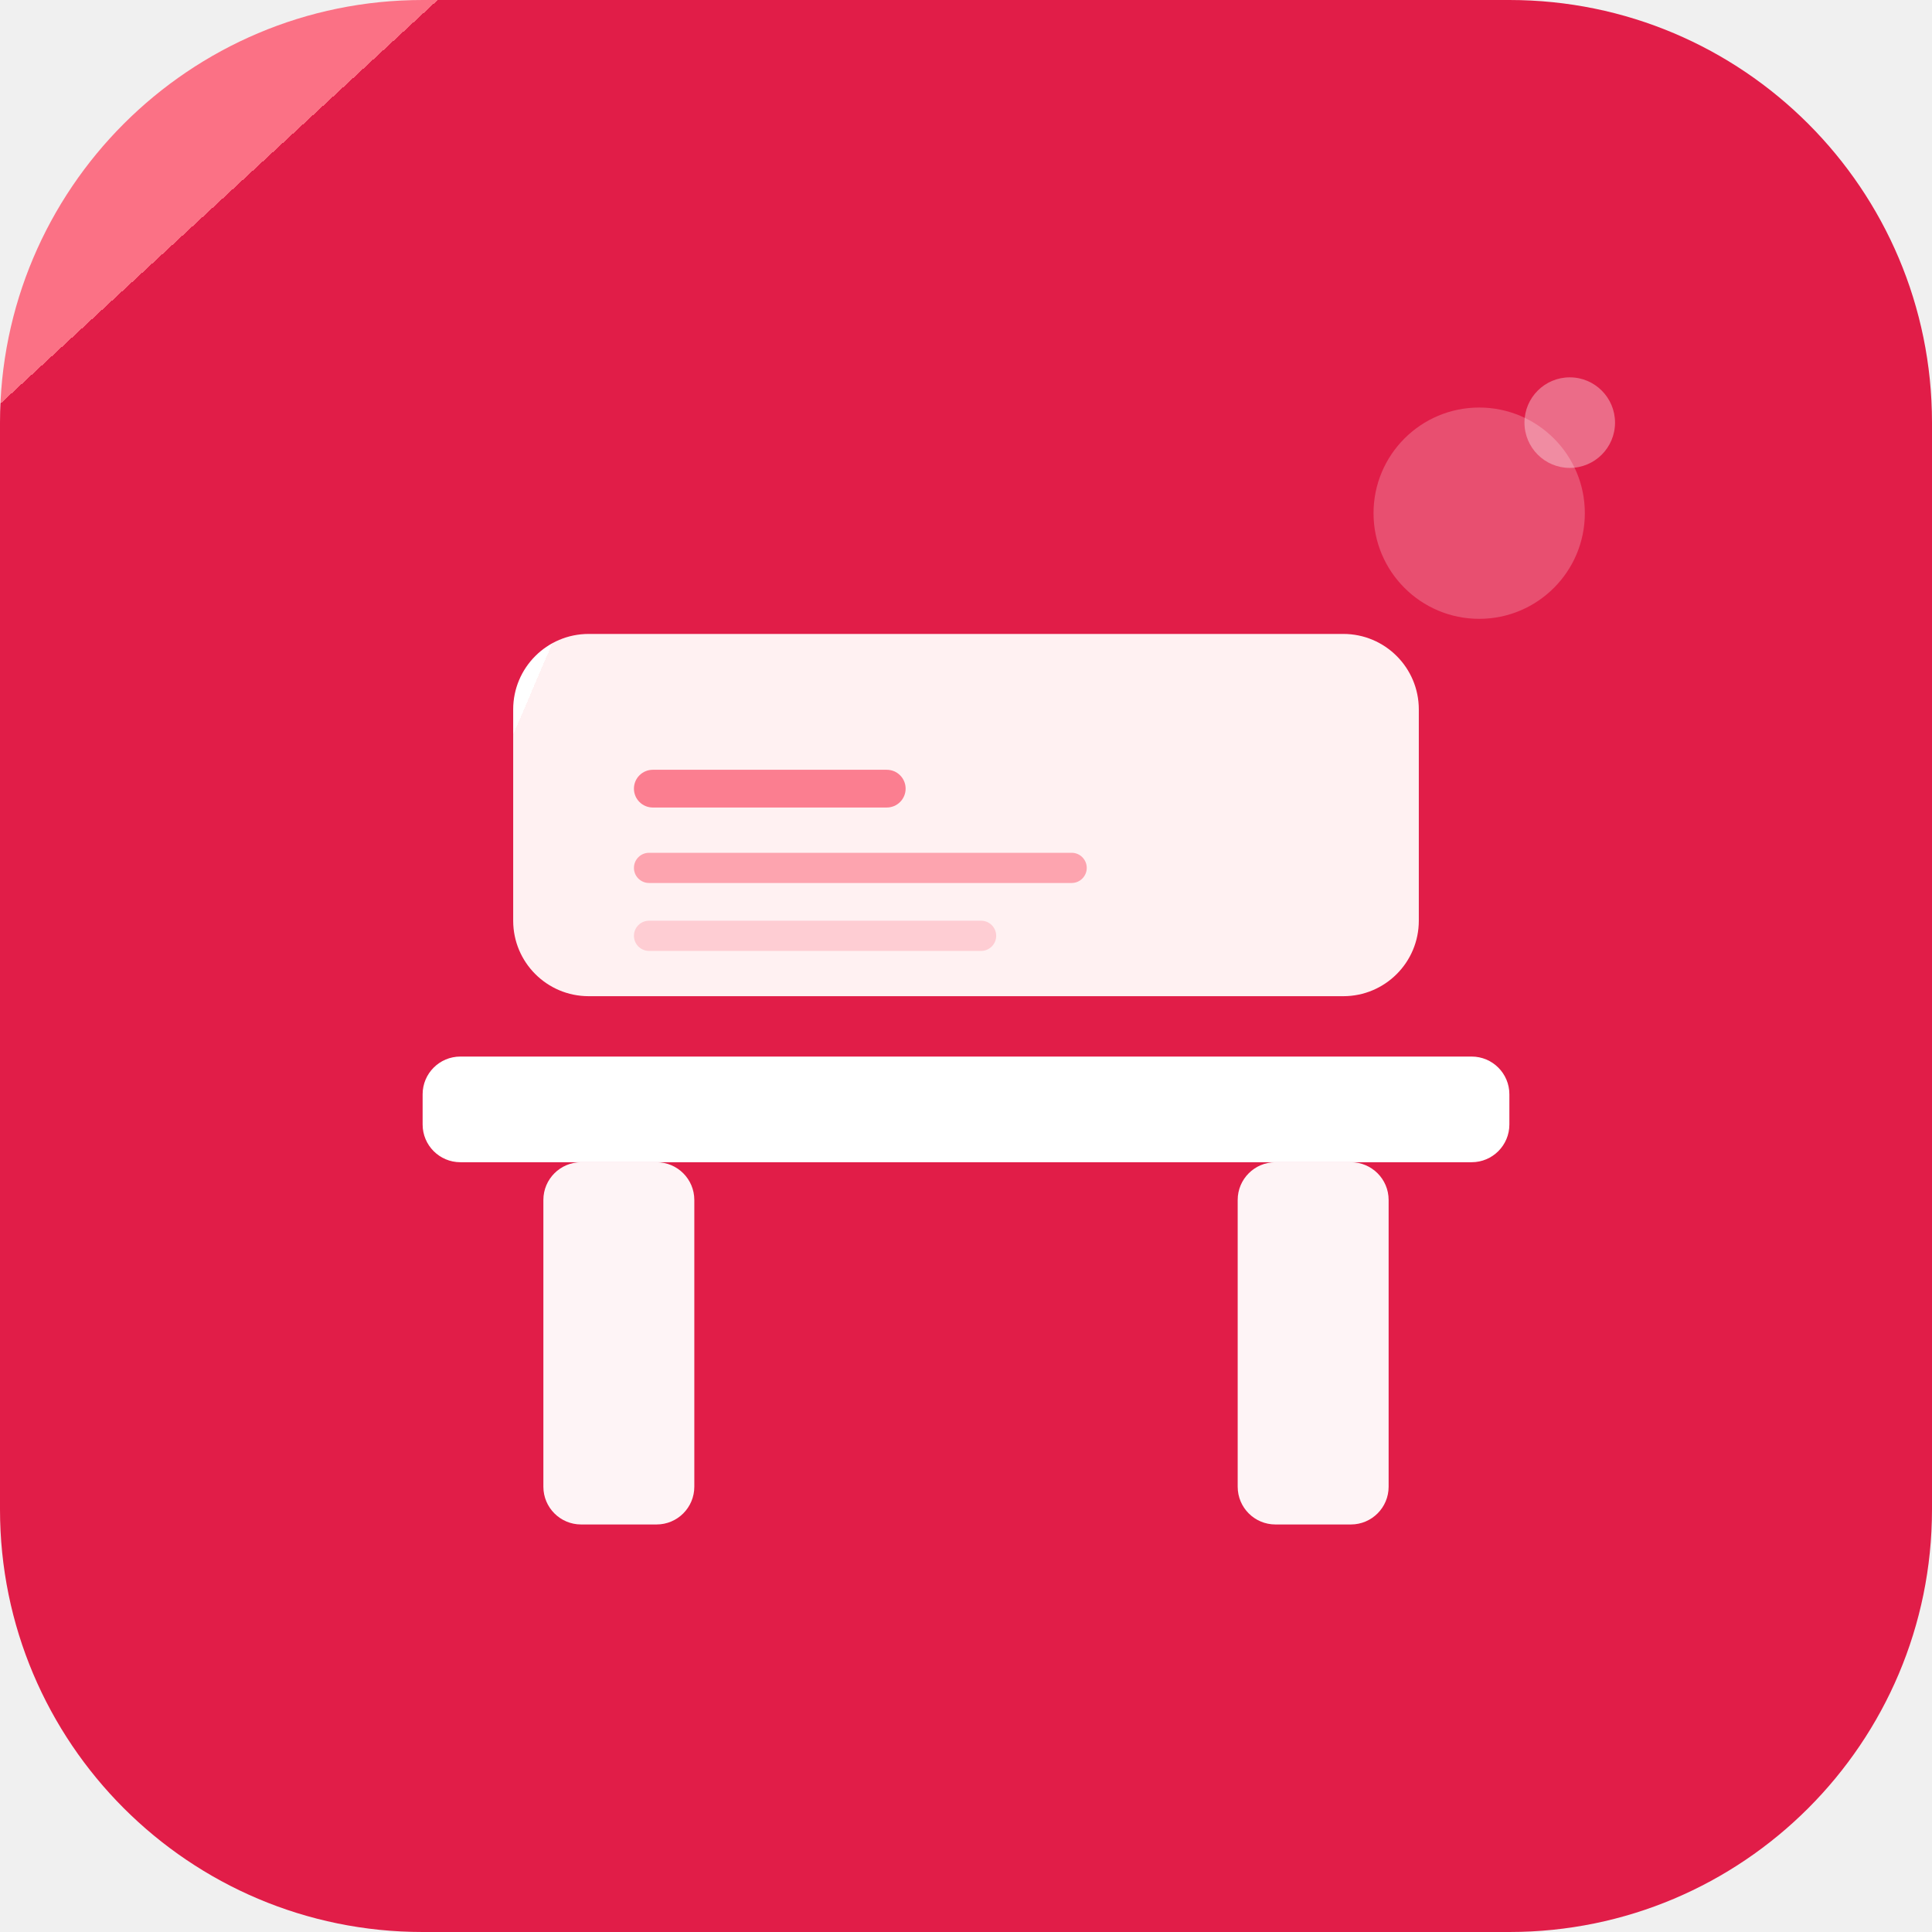
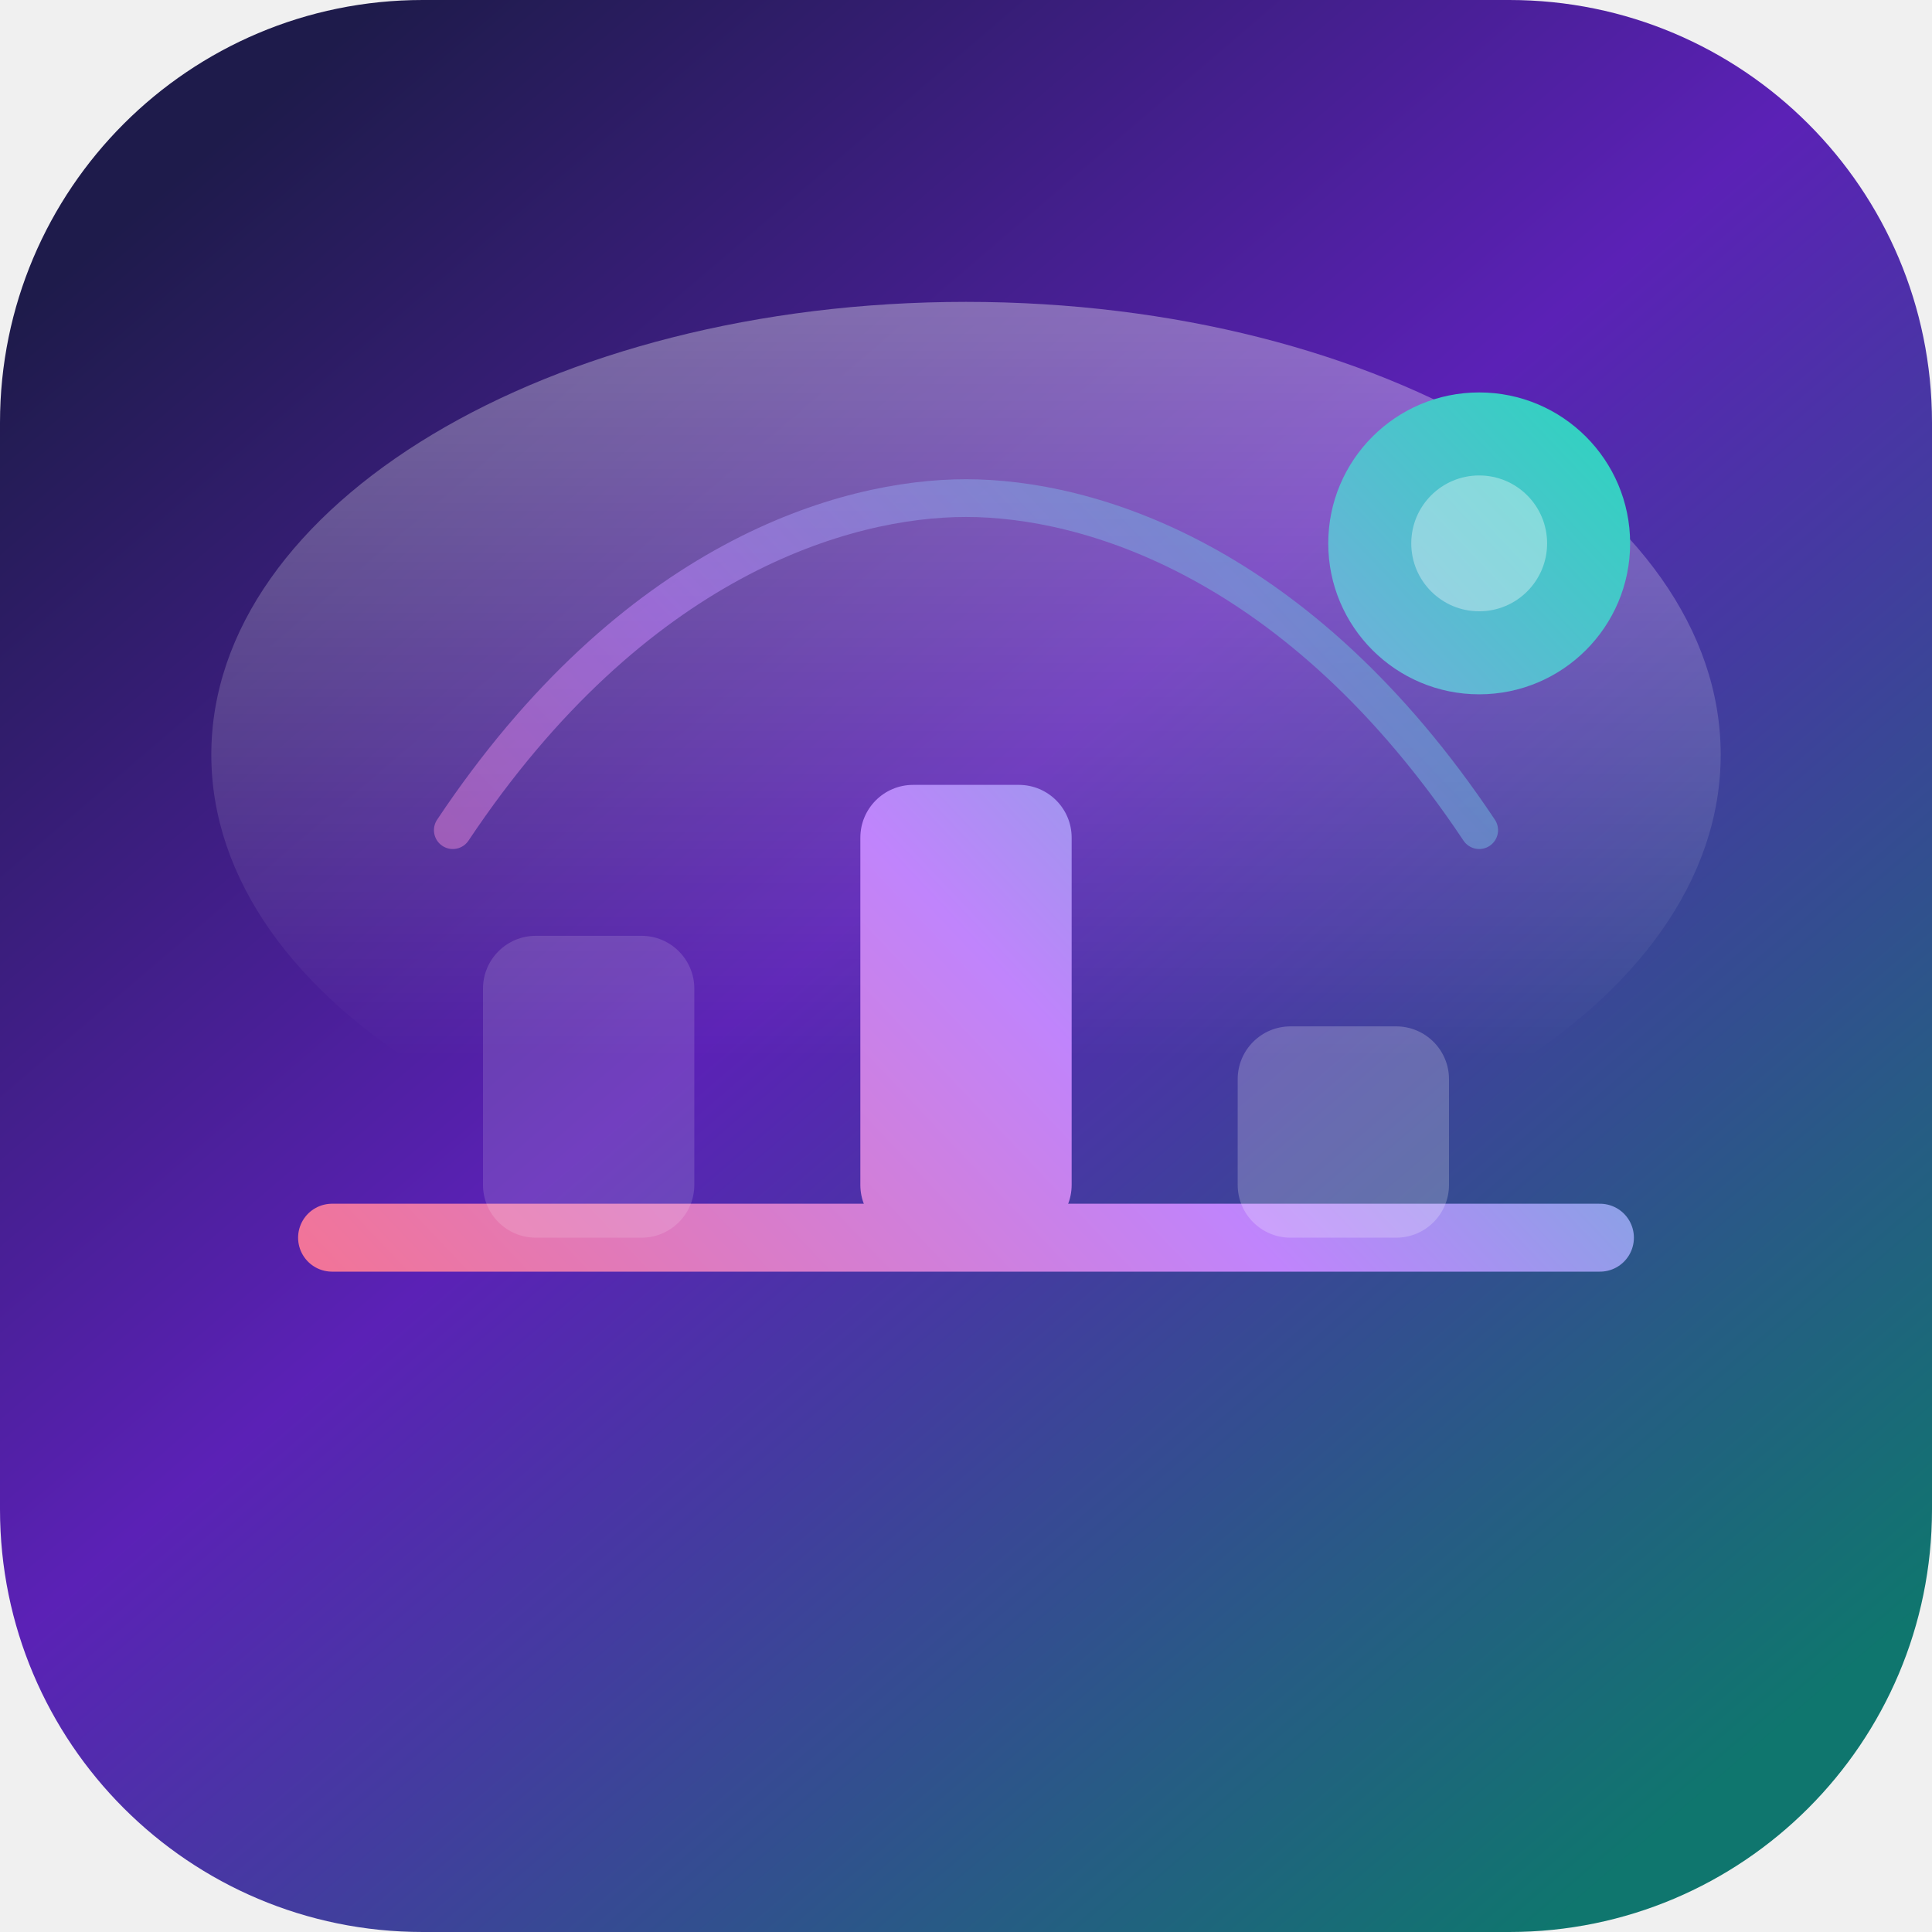
<svg xmlns="http://www.w3.org/2000/svg" viewBox="0 0 512 512" fill="none">
  <defs>
-     <linearGradient id="pd-bg" x1="64" y1="48" x2="448" y2="464" gradientUnits="userSpaceOnUse">
+     <linearGradient id="pd-bg" x1="64" y1="32" x2="448" y2="480" gradientUnits="userSpaceOnUse">
+       <stop stop-color="#1e1b4b" />
+       <stop offset="0.45" stop-color="#5b21b6" />
+       <stop offset="1" stop-color="#0f766e" />
+     </linearGradient>
+     <linearGradient id="pd-accent" x1="96" y1="400" x2="416" y2="96" gradientUnits="userSpaceOnUse">
      <stop stop-color="#fb7185" />
-       <stop stop-color="#e11d48" />
+       <stop offset="0.5" stop-color="#c084fc" />
+       <stop offset="1" stop-color="#2dd4bf" />
    </linearGradient>
-     <linearGradient id="pd-surface" x1="144" y1="176" x2="368" y2="272" gradientUnits="userSpaceOnUse">
-       <stop stop-color="#ffffff" />
-       <stop stop-color="#fff1f2" />
+     <linearGradient id="pd-glow" x1="256" y1="80" x2="256" y2="280" gradientUnits="userSpaceOnUse">
+       <stop stop-color="#ffffff" stop-opacity="0.35" />
+       <stop offset="1" stop-color="#ffffff" stop-opacity="0" />
    </linearGradient>
  </defs>
  <rect width="512" height="512" rx="112" fill="url(#pd-bg)" />
-   <rect x="136" y="168" width="240" height="96" rx="20" fill="url(#pd-surface)" />
-   <rect x="168" y="204" width="72" height="10" rx="5" fill="#fb7185" opacity="0.9" />
-   <rect x="168" y="226" width="120" height="8" rx="4" fill="#fda4af" />
-   <rect x="168" y="244" width="96" height="8" rx="4" fill="#fecdd3" />
-   <rect x="112" y="280" width="288" height="28" rx="10" fill="#ffffff" />
-   <rect x="144" y="308" width="40" height="96" rx="10" fill="#ffffff" opacity="0.95" />
-   <rect x="328" y="308" width="40" height="96" rx="10" fill="#ffffff" opacity="0.95" />
-   <circle cx="392" cy="136" r="28" fill="#ffffff" opacity="0.22" />
-   <circle cx="416" cy="112" r="12" fill="#ffffff" opacity="0.35" />
+   <ellipse cx="256" cy="200" rx="200" ry="120" fill="url(#pd-glow)" />
+   <path d="M88 328h336" stroke="url(#pd-accent)" stroke-width="18" stroke-linecap="round" />
+   <rect x="128" y="248" width="56" height="80" rx="14" fill="#ffffff" fill-opacity="0.14" />
+   <rect x="228" y="208" width="56" height="120" rx="14" fill="url(#pd-accent)" />
+   <rect x="328" y="272" width="56" height="56" rx="14" fill="#ffffff" fill-opacity="0.22" />
+   <path d="M120 220c48-72 104-88 136-88s88 16 136 88" stroke="url(#pd-accent)" stroke-width="10" stroke-linecap="round" fill="none" opacity="0.55" />
+   <circle cx="392" cy="144" r="40" fill="url(#pd-accent)" />
+   <circle cx="392" cy="144" r="18" fill="#ffffff" fill-opacity="0.35" />
</svg>
